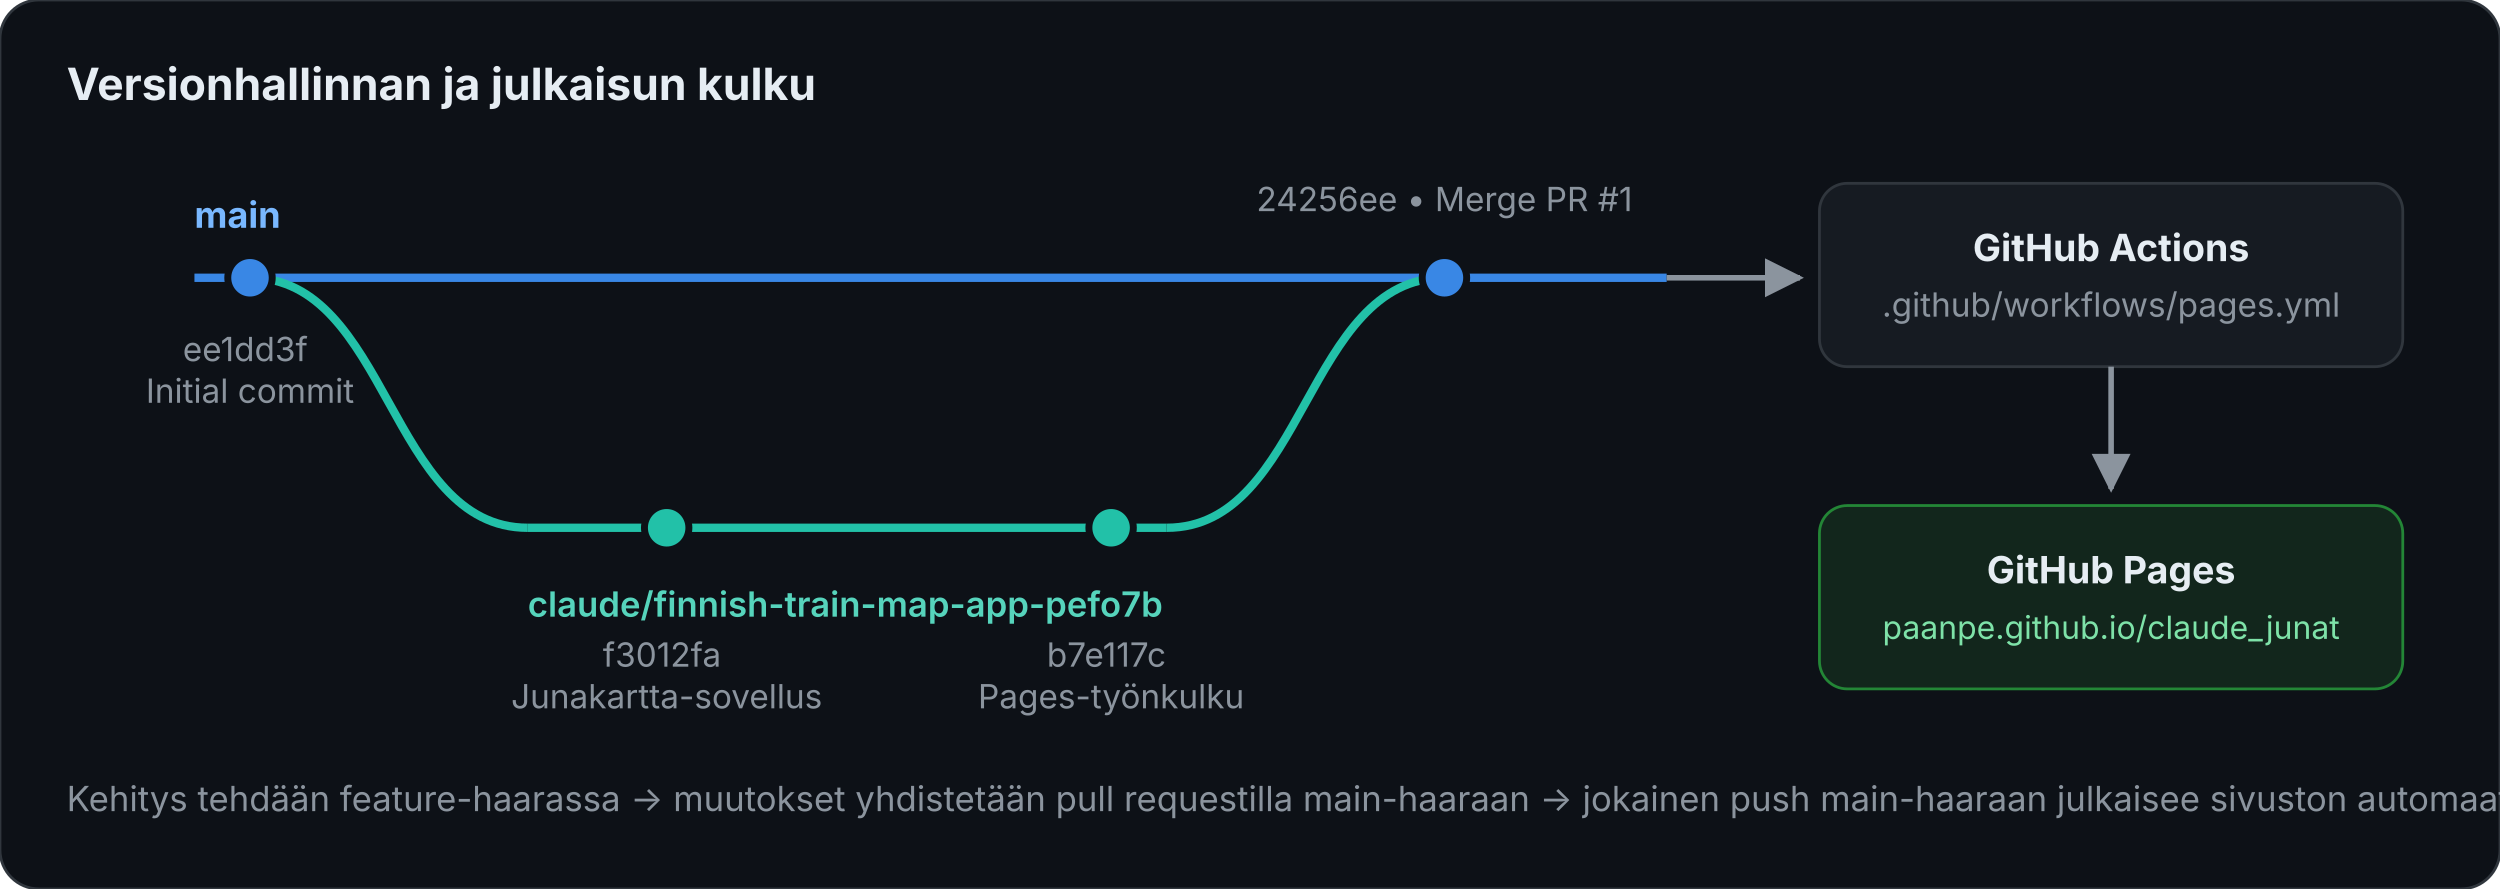
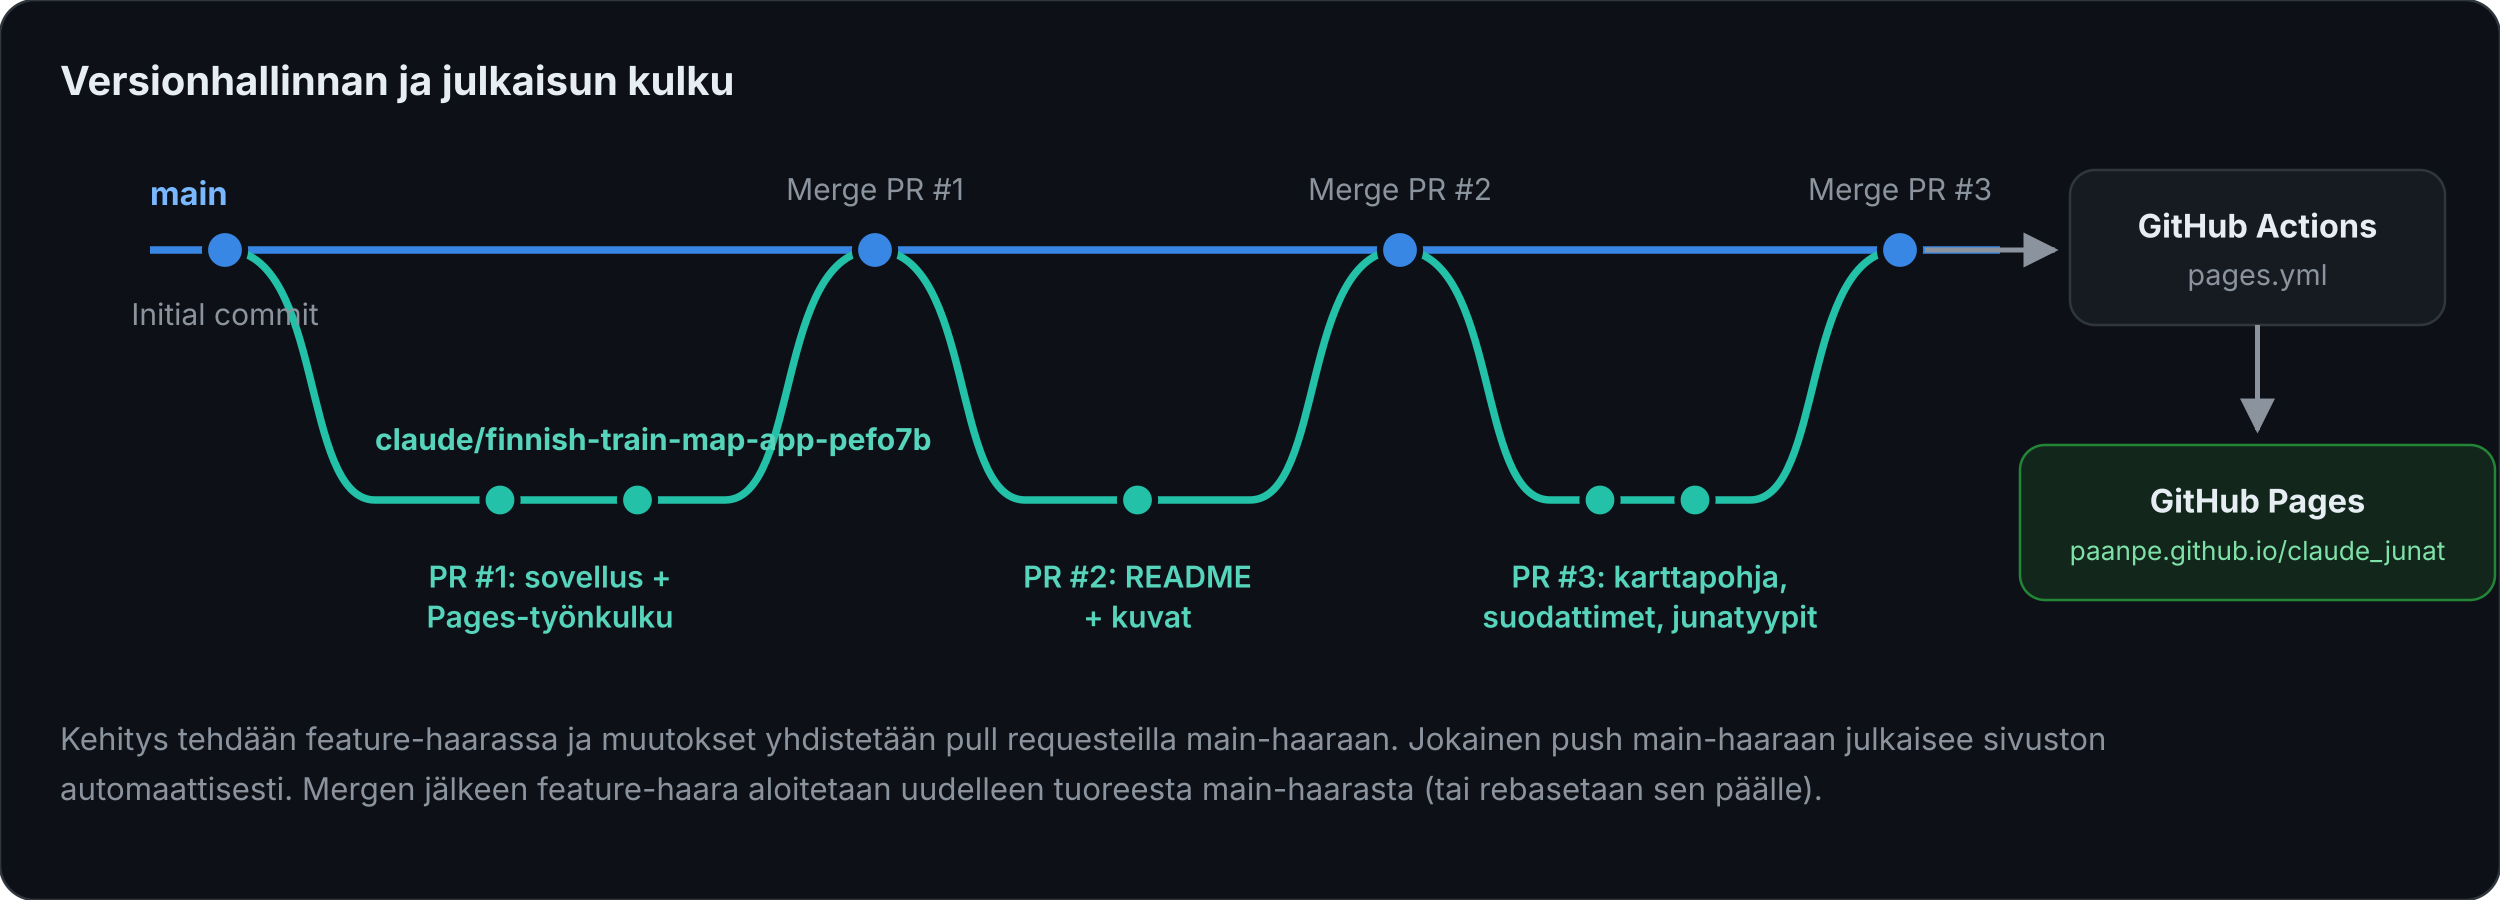
- <svg xmlns="http://www.w3.org/2000/svg" viewBox="0 0 900 320" font-family="system-ui, -apple-system, 'Segoe UI', sans-serif">
+ <svg xmlns="http://www.w3.org/2000/svg" viewBox="0 0 1000 360" font-family="system-ui, -apple-system, 'Segoe UI', sans-serif">
  <defs>
    <marker id="nuoli" viewBox="0 0 10 10" refX="9" refY="5" markerWidth="7" markerHeight="7" orient="auto-start-reverse">
      <path d="M 0 0 L 10 5 L 0 10 z" fill="#8b949e" />
    </marker>
  </defs>
-   <rect x="0" y="0" width="900" height="320" rx="14" fill="#0d1117" stroke="#30363d" />
-   <text x="24" y="36" fill="#e6edf3" font-size="16" font-weight="700">Versionhallinnan ja julkaisun kulku</text>
-   <line x1="70" y1="100" x2="600" y2="100" stroke="#3987e5" stroke-width="3" />
-   <path d="M 90 100 C 140 100 140 190 190 190" fill="none" stroke="#22c1a8" stroke-width="3" />
-   <line x1="190" y1="190" x2="420" y2="190" stroke="#22c1a8" stroke-width="3" />
-   <path d="M 420 190 C 470 190 470 100 520 100" fill="none" stroke="#22c1a8" stroke-width="3" />
+   <rect x="0" y="0" width="1000" height="360" rx="14" fill="#0d1117" stroke="#30363d" />
+   <text x="24" y="38" fill="#e6edf3" font-size="16" font-weight="700">Versionhallinnan ja julkaisun kulku</text>
+   <line x1="60" y1="100" x2="800" y2="100" stroke="#3987e5" stroke-width="3" />
+   <text x="60" y="82" fill="#79b8ff" font-size="13" font-weight="700">main</text>
+   <path d="M 90 100 C 130 100 120 200 150 200" fill="none" stroke="#22c1a8" stroke-width="3" />
+   <line x1="150" y1="200" x2="290" y2="200" stroke="#22c1a8" stroke-width="3" />
+   <path d="M 290 200 C 320 200 310 100 350 100" fill="none" stroke="#22c1a8" stroke-width="3" />
+   <circle cx="200" cy="200" r="7" fill="#22c1a8" stroke="#0d1117" stroke-width="2.5" />
+   <circle cx="255" cy="200" r="7" fill="#22c1a8" stroke="#0d1117" stroke-width="2.5" />
+   <path d="M 350 100 C 390 100 380 200 410 200" fill="none" stroke="#22c1a8" stroke-width="3" />
+   <line x1="410" y1="200" x2="500" y2="200" stroke="#22c1a8" stroke-width="3" />
+   <path d="M 500 200 C 530 200 520 100 560 100" fill="none" stroke="#22c1a8" stroke-width="3" />
+   <circle cx="455" cy="200" r="7" fill="#22c1a8" stroke="#0d1117" stroke-width="2.5" />
+   <path d="M 560 100 C 600 100 590 200 620 200" fill="none" stroke="#22c1a8" stroke-width="3" />
+   <line x1="620" y1="200" x2="700" y2="200" stroke="#22c1a8" stroke-width="3" />
+   <path d="M 700 200 C 730 200 720 100 760 100" fill="none" stroke="#22c1a8" stroke-width="3" />
+   <circle cx="640" cy="200" r="7" fill="#22c1a8" stroke="#0d1117" stroke-width="2.5" />
+   <circle cx="678" cy="200" r="7" fill="#22c1a8" stroke="#0d1117" stroke-width="2.5" />
  <circle cx="90" cy="100" r="8" fill="#3987e5" stroke="#0d1117" stroke-width="2.5" />
-   <circle cx="520" cy="100" r="8" fill="#3987e5" stroke="#0d1117" stroke-width="2.5" />
-   <circle cx="240" cy="190" r="8" fill="#22c1a8" stroke="#0d1117" stroke-width="2.5" />
-   <circle cx="400" cy="190" r="8" fill="#22c1a8" stroke="#0d1117" stroke-width="2.5" />
-   <text x="70" y="82" fill="#79b8ff" font-size="13" font-weight="700">main</text>
-   <text x="190" y="222" fill="#56d4bc" font-size="12.5" font-weight="600">claude/finnish-train-map-app-pefo7b</text>
-   <text x="90" y="130" fill="#8b949e" font-size="12" text-anchor="middle">
-     <tspan x="90" dy="0">ee1dd3f</tspan>
-     <tspan x="90" dy="15">Initial commit</tspan>
+   <circle cx="350" cy="100" r="8" fill="#3987e5" stroke="#0d1117" stroke-width="2.5" />
+   <circle cx="560" cy="100" r="8" fill="#3987e5" stroke="#0d1117" stroke-width="2.5" />
+   <circle cx="760" cy="100" r="8" fill="#3987e5" stroke="#0d1117" stroke-width="2.5" />
+   <text x="90" y="130" fill="#8b949e" font-size="12" text-anchor="middle">Initial commit</text>
+   <text x="350" y="80" fill="#8b949e" font-size="12" text-anchor="middle">Merge PR #1</text>
+   <text x="560" y="80" fill="#8b949e" font-size="12" text-anchor="middle">Merge PR #2</text>
+   <text x="760" y="80" fill="#8b949e" font-size="12" text-anchor="middle">Merge PR #3</text>
+   <text x="220" y="235" fill="#56d4bc" font-size="12" font-weight="600" text-anchor="middle">PR #1: sovellus +</text>
+   <text x="220" y="251" fill="#56d4bc" font-size="12" font-weight="600" text-anchor="middle">Pages-työnkulku</text>
+   <text x="455" y="235" fill="#56d4bc" font-size="12" font-weight="600" text-anchor="middle">PR #2: README</text>
+   <text x="455" y="251" fill="#56d4bc" font-size="12" font-weight="600" text-anchor="middle">+ kuvat</text>
+   <text x="660" y="235" fill="#56d4bc" font-size="12" font-weight="600" text-anchor="middle">PR #3: karttapohja,</text>
+   <text x="660" y="251" fill="#56d4bc" font-size="12" font-weight="600" text-anchor="middle">suodattimet, junatyypit</text>
+   <text x="150" y="180" fill="#56d4bc" font-size="12" font-weight="700">claude/finnish-train-map-app-pefo7b</text>
+   <line x1="770" y1="100" x2="822" y2="100" stroke="#8b949e" stroke-width="2" marker-end="url(#nuoli)" />
+   <rect x="828" y="68" width="150" height="62" rx="10" fill="#161b22" stroke="#30363d" />
+   <text x="903" y="95" fill="#e6edf3" font-size="13" font-weight="700" text-anchor="middle">GitHub Actions</text>
+   <text x="903" y="114" fill="#8b949e" font-size="11.5" text-anchor="middle">pages.yml</text>
+   <line x1="903" y1="130" x2="903" y2="172" stroke="#8b949e" stroke-width="2" marker-end="url(#nuoli)" />
+   <rect x="808" y="178" width="190" height="62" rx="10" fill="#12261c" stroke="#238636" />
+   <text x="903" y="205" fill="#e6edf3" font-size="13" font-weight="700" text-anchor="middle">GitHub Pages</text>
+   <text x="903" y="224" fill="#7ee2a8" font-size="10.5" text-anchor="middle">paanpe.github.io/claude_junat</text>
+   <text x="24" y="300" fill="#8b949e" font-size="12.5">
+     Kehitys tehdään feature-haarassa ja muutokset yhdistetään pull requesteilla main-haaraan. Jokainen push main-haaraan julkaisee sivuston
  </text>
-   <text x="240" y="240" fill="#8b949e" font-size="12" text-anchor="middle">
-     <tspan x="240" dy="0">f3012fa</tspan>
-     <tspan x="240" dy="15">Junakartta-sovellus</tspan>
-   </text>
-   <text x="400" y="240" fill="#8b949e" font-size="12" text-anchor="middle">
-     <tspan x="400" dy="0">b7e117c</tspan>
-     <tspan x="400" dy="15">Pages-työnkulku</tspan>
-   </text>
-   <text x="520" y="76" fill="#8b949e" font-size="12" text-anchor="middle">
-     <tspan x="520" dy="0">24256ee • Merge PR #1</tspan>
-   </text>
-   <line x1="600" y1="100" x2="648" y2="100" stroke="#8b949e" stroke-width="2" marker-end="url(#nuoli)" />
-   <rect x="655" y="66" width="210" height="66" rx="10" fill="#161b22" stroke="#30363d" />
-   <text x="760" y="94" fill="#e6edf3" font-size="13.5" font-weight="700" text-anchor="middle">GitHub Actions</text>
-   <text x="760" y="114" fill="#8b949e" font-size="12" text-anchor="middle">.github/workflows/pages.yml</text>
-   <line x1="760" y1="132" x2="760" y2="176" stroke="#8b949e" stroke-width="2" marker-end="url(#nuoli)" />
-   <rect x="655" y="182" width="210" height="66" rx="10" fill="#12261c" stroke="#238636" />
-   <text x="760" y="210" fill="#e6edf3" font-size="13.5" font-weight="700" text-anchor="middle">GitHub Pages</text>
-   <text x="760" y="230" fill="#7ee2a8" font-size="11.5" text-anchor="middle">paanpe.github.io/claude_junat</text>
-   <text x="24" y="292" fill="#8b949e" font-size="12.5">
-     Kehitys tehdään feature-haarassa → muutokset yhdistetään pull requestilla main-haaraan → jokainen push main-haaraan julkaisee sivuston automaattisesti.
+   <text x="24" y="320" fill="#8b949e" font-size="12.5">
+     automaattisesti. Mergen jälkeen feature-haara aloitetaan uudelleen tuoreesta main-haarasta (tai rebasetaan sen päälle).
  </text>
</svg>
